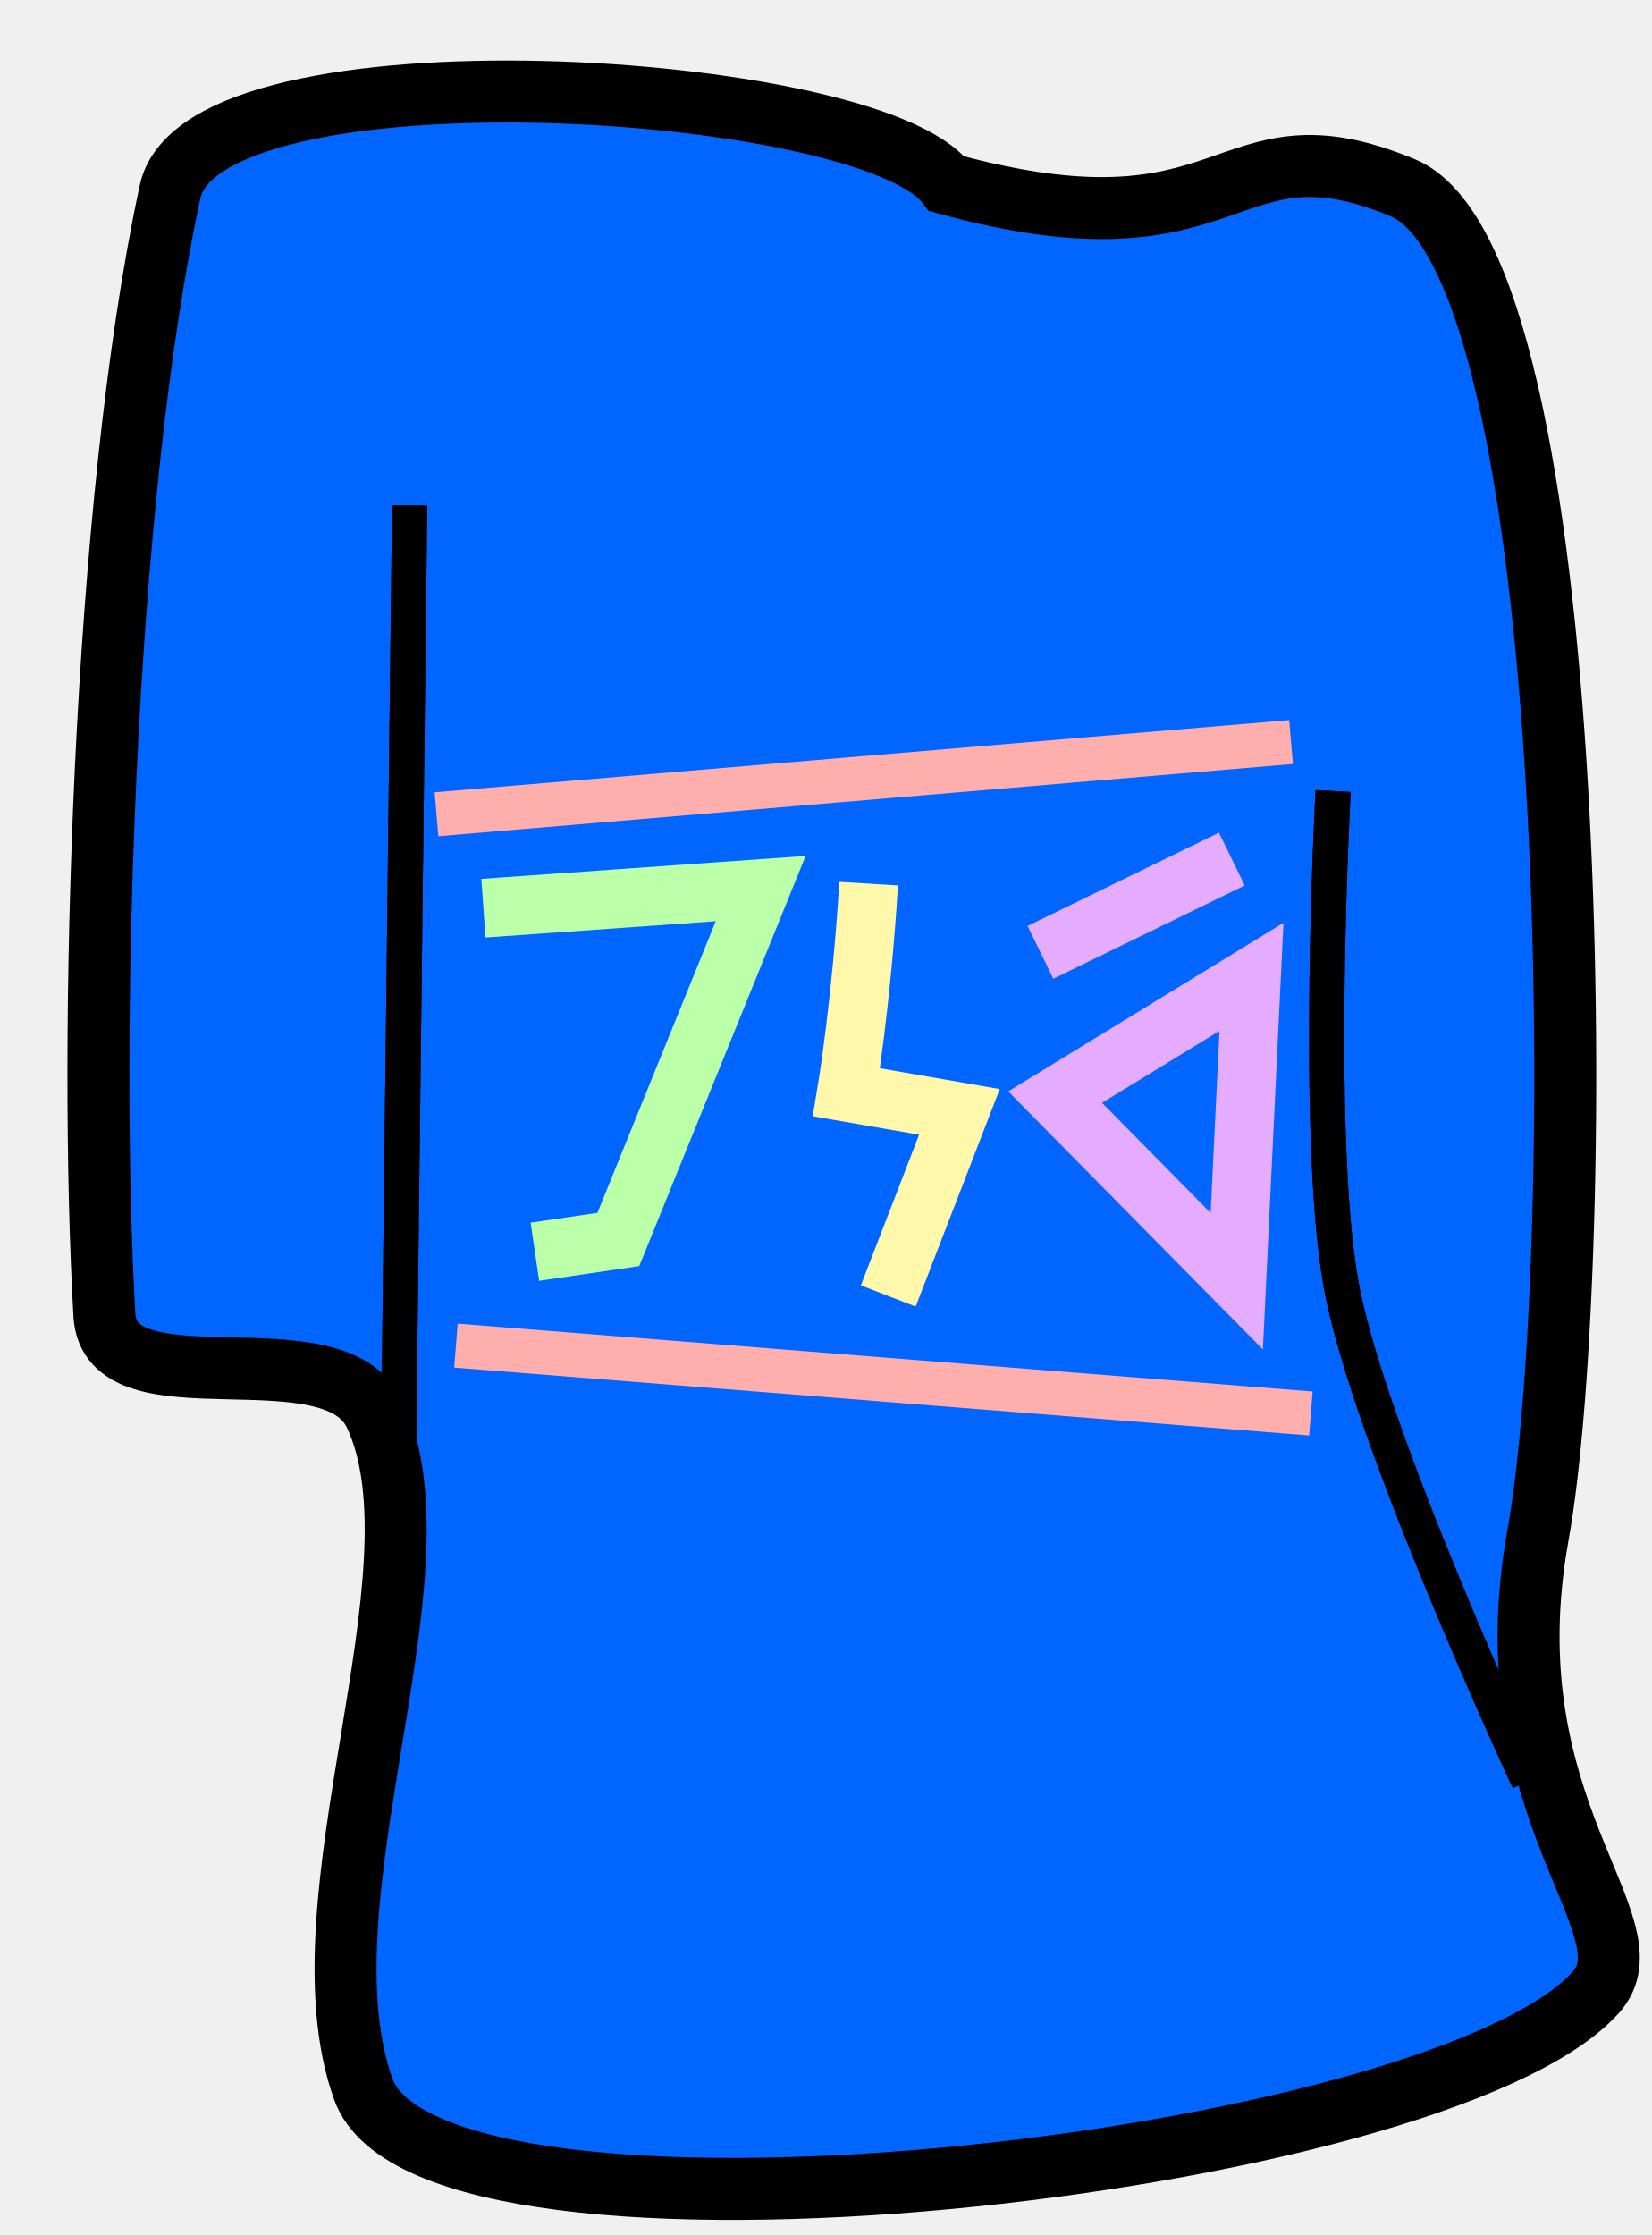
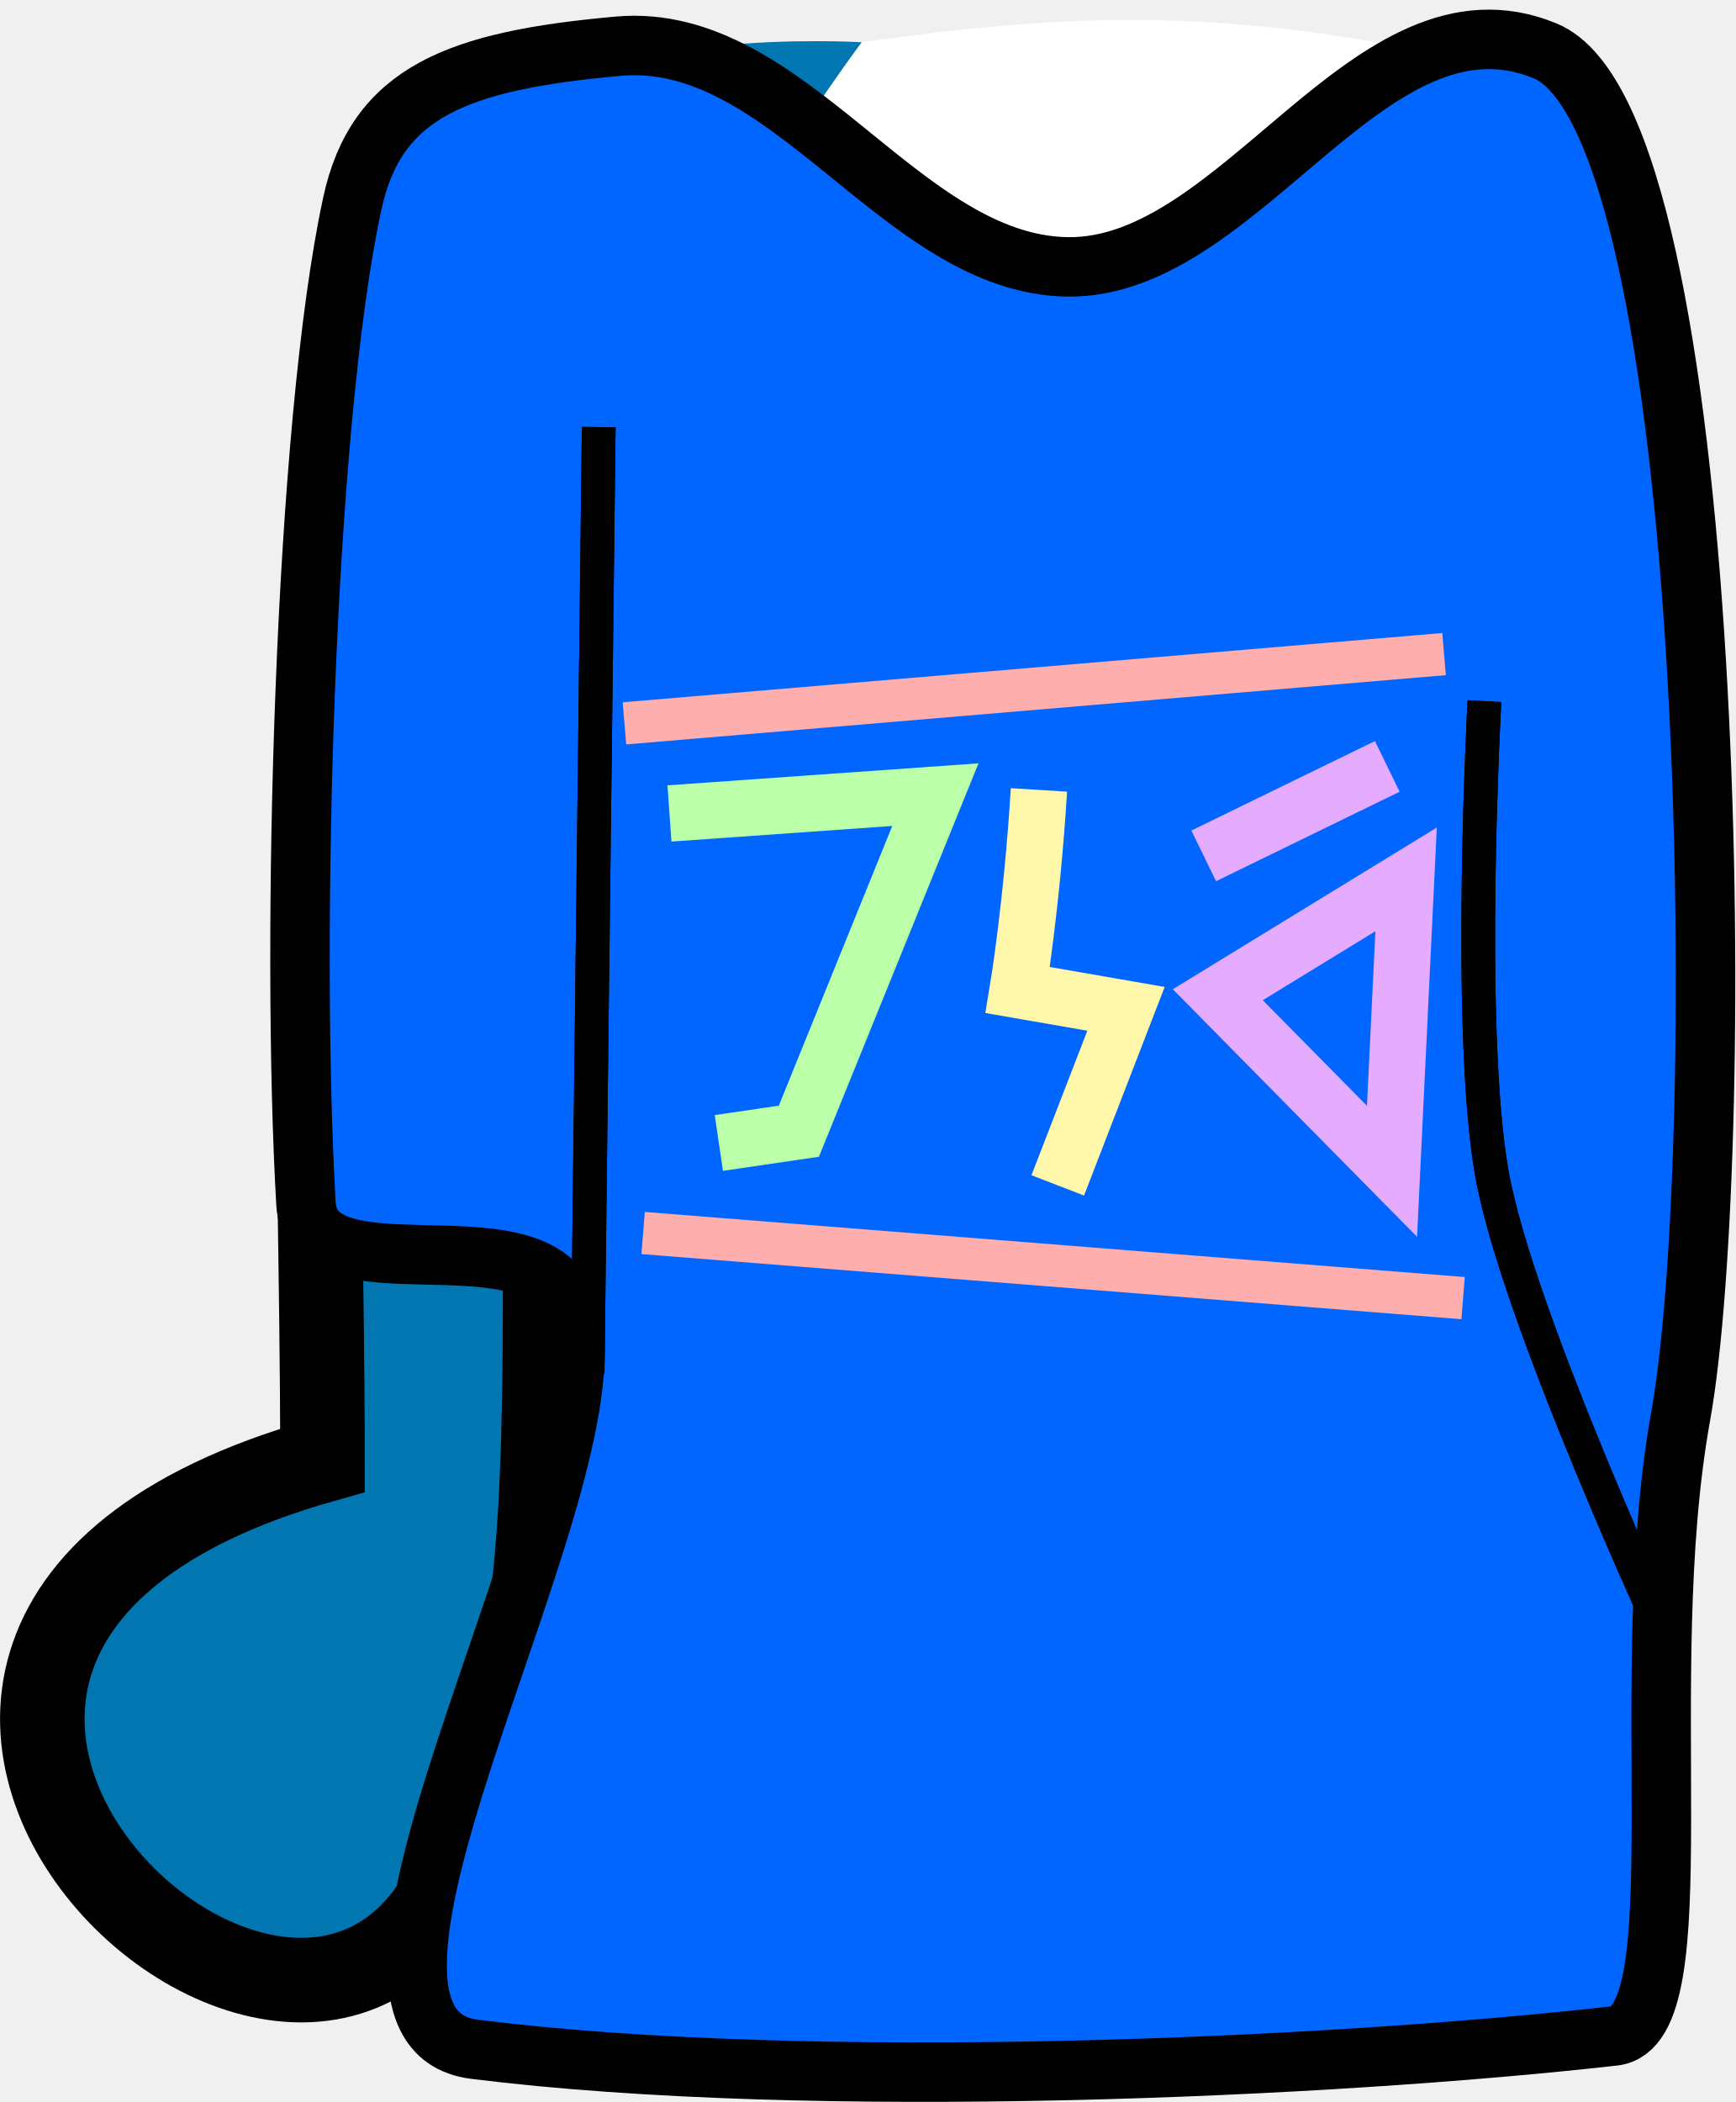
- <svg xmlns="http://www.w3.org/2000/svg" width="22.49mm" height="30.427mm" viewBox="0 0 22.49 30.427" version="1.1" id="svg8">
+ <svg xmlns="http://www.w3.org/2000/svg" width="24.637mm" height="29.835mm" viewBox="0 0 24.637 29.835" version="1.1" id="svg8">
  <defs id="defs2" />
-   <g id="layer1" transform="translate(-332.895,-265.4881)" style="display:inline" />
-   <g id="layer2" transform="translate(-108.9516,-14.17788)" style="display:inline">
-     <path style="display:inline;opacity:1;fill:#0066ff;fill-opacity:1;stroke:#000000;stroke-width:0.844px;stroke-linecap:butt;stroke-linejoin:miter;stroke-opacity:1" d="m 111.267,16.788 c -0.922,4.272 -1.11,11.545 -0.894,15.292 0.077,1.337 3.113,0.147 3.682,1.351 1.012,2.141 -1.079,6.61 -0.158,9.186 0.932,2.606 14.626,1.078 16.781,-1.315 0.81,-0.899 -1.462,-2.482 -0.789,-6.214 0.673,-3.732 0.638,-17.327 -1.841,-18.355 -2.48,-1.028 -2.201,1.046 -6.207,-0.054 -1.06,-1.401 -10.126,-1.967 -10.574,0.108 z" id="path827-1" />
-     <path style="display:inline;fill:none;stroke:#000000;stroke-width:0.479;stroke-linecap:butt;stroke-linejoin:miter;stroke-miterlimit:4;stroke-dasharray:none;stroke-opacity:1" d="M 114.371,34.485 114.529,21.057" id="path829-0" />
-     <path style="display:inline;fill:none;stroke:#000000;stroke-width:0.479;stroke-linecap:butt;stroke-linejoin:miter;stroke-miterlimit:4;stroke-dasharray:none;stroke-opacity:1" d="m 127.102,24.947 c 0,0 -0.256,4.651 0.105,6.7 0.361,2.049 2.558,6.774 2.558,6.774" id="path833-5" />
-     <path style="display:inline;fill:#ff2ad4;fill-opacity:1;stroke:#ffaeae;stroke-width:0.6;stroke-linecap:butt;stroke-linejoin:miter;stroke-miterlimit:4;stroke-dasharray:none;stroke-opacity:1" d="m 114.894,25.263 c 11.635,-0.983 11.635,-0.983 11.635,-0.983" id="path820" />
-     <path style="display:inline;fill:none;stroke:#bcffa9;stroke-width:0.8;stroke-linecap:butt;stroke-linejoin:miter;stroke-miterlimit:4;stroke-dasharray:none;stroke-opacity:1" d="m 115.533,26.542 c 3.775,-0.267 3.775,-0.267 3.775,-0.267 l -1.938,4.777 -1.136,0.167" id="path867" />
-     <path style="display:inline;fill:none;stroke:#fff8ab;stroke-width:0.8;stroke-linecap:butt;stroke-linejoin:miter;stroke-miterlimit:4;stroke-dasharray:none;stroke-opacity:1" d="m 120.778,26.208 c -0.1,1.637 -0.301,2.84 -0.301,2.84 l 1.537,0.267 -0.969,2.506" id="path869" />
-     <path style="display:inline;fill:none;stroke:#e5abff;stroke-width:0.8;stroke-linecap:butt;stroke-linejoin:miter;stroke-miterlimit:4;stroke-dasharray:none;stroke-opacity:1" d="m 123.317,29.114 2.673,-1.637 -0.2,4.143 z" id="path871" />
-     <path style="display:inline;fill:none;stroke:#e5abff;stroke-width:0.8;stroke-linecap:butt;stroke-linejoin:miter;stroke-miterlimit:4;stroke-dasharray:none;stroke-opacity:1" d="m 123.117,27.143 2.606,-1.27" id="path873" />
-     <path style="display:inline;fill:#ff2ad4;fill-opacity:1;stroke:#ffaeae;stroke-width:0.6;stroke-linecap:butt;stroke-linejoin:miter;stroke-miterlimit:4;stroke-dasharray:none;stroke-opacity:1" d="m 115.159,32.497 c 11.64,0.924 11.64,0.924 11.64,0.924" id="path820-4" />
-     <path style="fill:none;stroke:#000000;stroke-width:0.479;stroke-linecap:butt;stroke-linejoin:miter;stroke-miterlimit:4;stroke-dasharray:none;stroke-opacity:1" d="M 114.371,34.485 114.529,21.057" id="path829" />
-     <path style="fill:none;stroke:#000000;stroke-width:0.479;stroke-linecap:butt;stroke-linejoin:miter;stroke-miterlimit:4;stroke-dasharray:none;stroke-opacity:1" d="m 127.102,24.947 c 0,0 -0.256,4.651 0.105,6.7 0.361,2.049 2.558,6.774 2.558,6.774" id="path833" />
+   <g id="layer1" transform="translate(-329.9728,-265.2473)" style="display:inline">
+     <g style="display:inline" id="g5165" transform="translate(329.9728,264.3188)">
+       <g style="display:inline" transform="translate(-84.4734,-131.8365)" id="layer1-0" />
+       <g id="layer3-1" transform="translate(-7.895419,-28.53037)">
+         <path id="path831-5" d="m 28.95,30.373 c 1.636,2.807 3.434,11.02 2.186,19.813 -0.037,2.612 -0.949,7.589 -0.949,8.244 0,0 -3.899,0.1 -7.229,0.036 -3.33,-0.064 -4.797,0.067 -8.216,0.063 0.029,-1.658 -5.398,-4.791 -2.268,-8.344 0,-5.167 -0.342,-10.519 0.472,-15.45 0.255,-4.327 4.856,-2.933 7.182,-4.677 2.924,-0.41 5.221,-0.527 8.822,0.314 z" style="opacity:1;fill:#ffffff;fill-opacity:1;stroke:none;stroke-width:1.2;stroke-linecap:butt;stroke-linejoin:miter;stroke-miterlimit:4;stroke-dasharray:none;stroke-opacity:1" />
+         <path id="path847" d="m 16.725,36.815 c 0.26,-2.557 3.402,-6.756 3.402,-6.756 0,0 -3.925,-0.245 -5.294,1.202 -4.368,4.619 -2.36,18.925 -2.36,18.925 0,0 -4.58,2.615 -4.156,4.06 0.59,2.015 5.98,4.4 6.424,2.696 0.444,-1.704 1.287,-13.277 1.984,-20.127 z" style="fill:#0276b1;fill-opacity:1;stroke:none;stroke-width:0.265px;stroke-linecap:butt;stroke-linejoin:miter;stroke-opacity:1" />
+         <path id="path849" d="m 28.455,29.974 c -2.412,0.045 0.895,3.69 0.649,8.447 -0.246,4.757 2.173,14.127 2.173,14.127 0,0 2.179,-16.525 -1.477,-21.956 -0.567,-0.843 1.066,-0.663 -1.346,-0.618 z" style="fill:#0276b1;fill-opacity:1;stroke:none;stroke-width:0.265px;stroke-linecap:butt;stroke-linejoin:miter;stroke-opacity:1" />
+       </g>
+       <g style="display:inline" id="layer2-2" transform="translate(-7.895419,-28.53037)">
+         <path style="fill:none;stroke:#000000;stroke-width:1.2;stroke-linecap:butt;stroke-linejoin:miter;stroke-miterlimit:4;stroke-dasharray:none;stroke-opacity:1" d="m 15.306,52.993 c -0.423,4.242 -0.48,2.928 -0.565,5.536" id="path905" />
+         <path id="path831" d="m 28.95,30.373 c 0.956,0.116 2.429,6.043 2.719,9.241 0.47,5.182 -0.392,12.935 -1.639,15.524" style="opacity:1;fill:none;fill-opacity:1;stroke:#000000;stroke-width:1.2;stroke-linecap:butt;stroke-linejoin:miter;stroke-miterlimit:4;stroke-dasharray:none;stroke-opacity:1" />
+         <path id="path856" d="m 16.395,36.579 c -1.649,5.875 0.179,15.296 -1.703,18.2 -1.274,7.36 -11.774,-1.891 -2.219,-4.593 0,-5.167 -0.342,-10.519 0.472,-15.45 0.255,-4.327 1.915,-4.084 4.441,-4.158" style="fill:none;stroke:#000000;stroke-width:1.2;stroke-linecap:butt;stroke-linejoin:miter;stroke-miterlimit:4;stroke-dasharray:none;stroke-opacity:1" />
+         <path id="path858" d="m 29.104,38.421 c -0.654,4.303 1.087,12.79 1.083,20.009" style="fill:none;stroke:#000000;stroke-width:1.2;stroke-linecap:butt;stroke-linejoin:miter;stroke-miterlimit:4;stroke-dasharray:none;stroke-opacity:1" />
+       </g>
+     </g>
+   </g>
+   <g id="layer2" transform="translate(-106.0295,-13.93704)" style="display:inline">
+     <path style="display:inline;opacity:1;fill:#0066ff;fill-opacity:1;stroke:#000000;stroke-width:0.844px;stroke-linecap:butt;stroke-linejoin:miter;stroke-opacity:1" d="m 110.373,31.022 c 0.077,1.337 3.113,0.147 3.682,1.351 1.012,2.141 -4.003,10.311 -1.288,10.651 4.807,0.601 12.149,0.265 16.174,-0.189 1.203,-0.136 0.276,-5.072 0.948,-8.804 0.673,-3.732 0.556,-18.344 -1.924,-19.371 -2.48,-1.028 -4.304,3.105 -6.786,3.065 -2.367,-0.038 -3.946,-3.35 -6.375,-3.132 -2.278,0.204 -3.432,0.649 -3.774,2.236 -0.685,3.173 -0.873,10.447 -0.657,14.194 z" id="path827-1" />
+     <path style="display:inline;fill:none;stroke:#000000;stroke-width:0.479;stroke-linecap:butt;stroke-linejoin:miter;stroke-miterlimit:4;stroke-dasharray:none;stroke-opacity:1" d="M 114.371,33.427 114.529,19.999" id="path829-0" />
+     <path style="display:inline;fill:none;stroke:#000000;stroke-width:0.479;stroke-linecap:butt;stroke-linejoin:miter;stroke-miterlimit:4;stroke-dasharray:none;stroke-opacity:1" d="m 127.102,23.889 c 0,0 -0.256,4.651 0.105,6.7 0.361,2.049 2.558,6.774 2.558,6.774" id="path833-5" />
+     <path style="display:inline;fill:#ff2ad4;fill-opacity:1;stroke:#ffaeae;stroke-width:0.6;stroke-linecap:butt;stroke-linejoin:miter;stroke-miterlimit:4;stroke-dasharray:none;stroke-opacity:1" d="m 114.894,24.204 c 11.635,-0.983 11.635,-0.983 11.635,-0.983" id="path820" />
+     <path style="display:inline;fill:none;stroke:#bcffa9;stroke-width:0.8;stroke-linecap:butt;stroke-linejoin:miter;stroke-miterlimit:4;stroke-dasharray:none;stroke-opacity:1" d="m 115.533,25.483 c 3.775,-0.267 3.775,-0.267 3.775,-0.267 l -1.938,4.777 -1.136,0.167" id="path867" />
+     <path style="display:inline;fill:none;stroke:#fff8ab;stroke-width:0.8;stroke-linecap:butt;stroke-linejoin:miter;stroke-miterlimit:4;stroke-dasharray:none;stroke-opacity:1" d="m 120.778,25.149 c -0.1,1.637 -0.301,2.84 -0.301,2.84 l 1.537,0.267 -0.969,2.506" id="path869" />
+     <path style="display:inline;fill:none;stroke:#e5abff;stroke-width:0.8;stroke-linecap:butt;stroke-linejoin:miter;stroke-miterlimit:4;stroke-dasharray:none;stroke-opacity:1" d="m 123.317,28.056 2.673,-1.637 -0.2,4.143 z" id="path871" />
+     <path style="display:inline;fill:none;stroke:#e5abff;stroke-width:0.8;stroke-linecap:butt;stroke-linejoin:miter;stroke-miterlimit:4;stroke-dasharray:none;stroke-opacity:1" d="m 123.117,26.085 2.606,-1.27" id="path873" />
+     <path style="display:inline;fill:#ff2ad4;fill-opacity:1;stroke:#ffaeae;stroke-width:0.6;stroke-linecap:butt;stroke-linejoin:miter;stroke-miterlimit:4;stroke-dasharray:none;stroke-opacity:1" d="m 115.159,31.438 c 11.64,0.924 11.64,0.924 11.64,0.924" id="path820-4" />
+     <path style="fill:none;stroke:#000000;stroke-width:0.479;stroke-linecap:butt;stroke-linejoin:miter;stroke-miterlimit:4;stroke-dasharray:none;stroke-opacity:1" d="M 114.371,33.427 114.529,19.999" id="path829" />
+     <path style="fill:none;stroke:#000000;stroke-width:0.479;stroke-linecap:butt;stroke-linejoin:miter;stroke-miterlimit:4;stroke-dasharray:none;stroke-opacity:1" d="m 127.102,23.889 c 0,0 -0.256,4.651 0.105,6.7 0.361,2.049 2.558,6.774 2.558,6.774" id="path833" />
  </g>
</svg>
